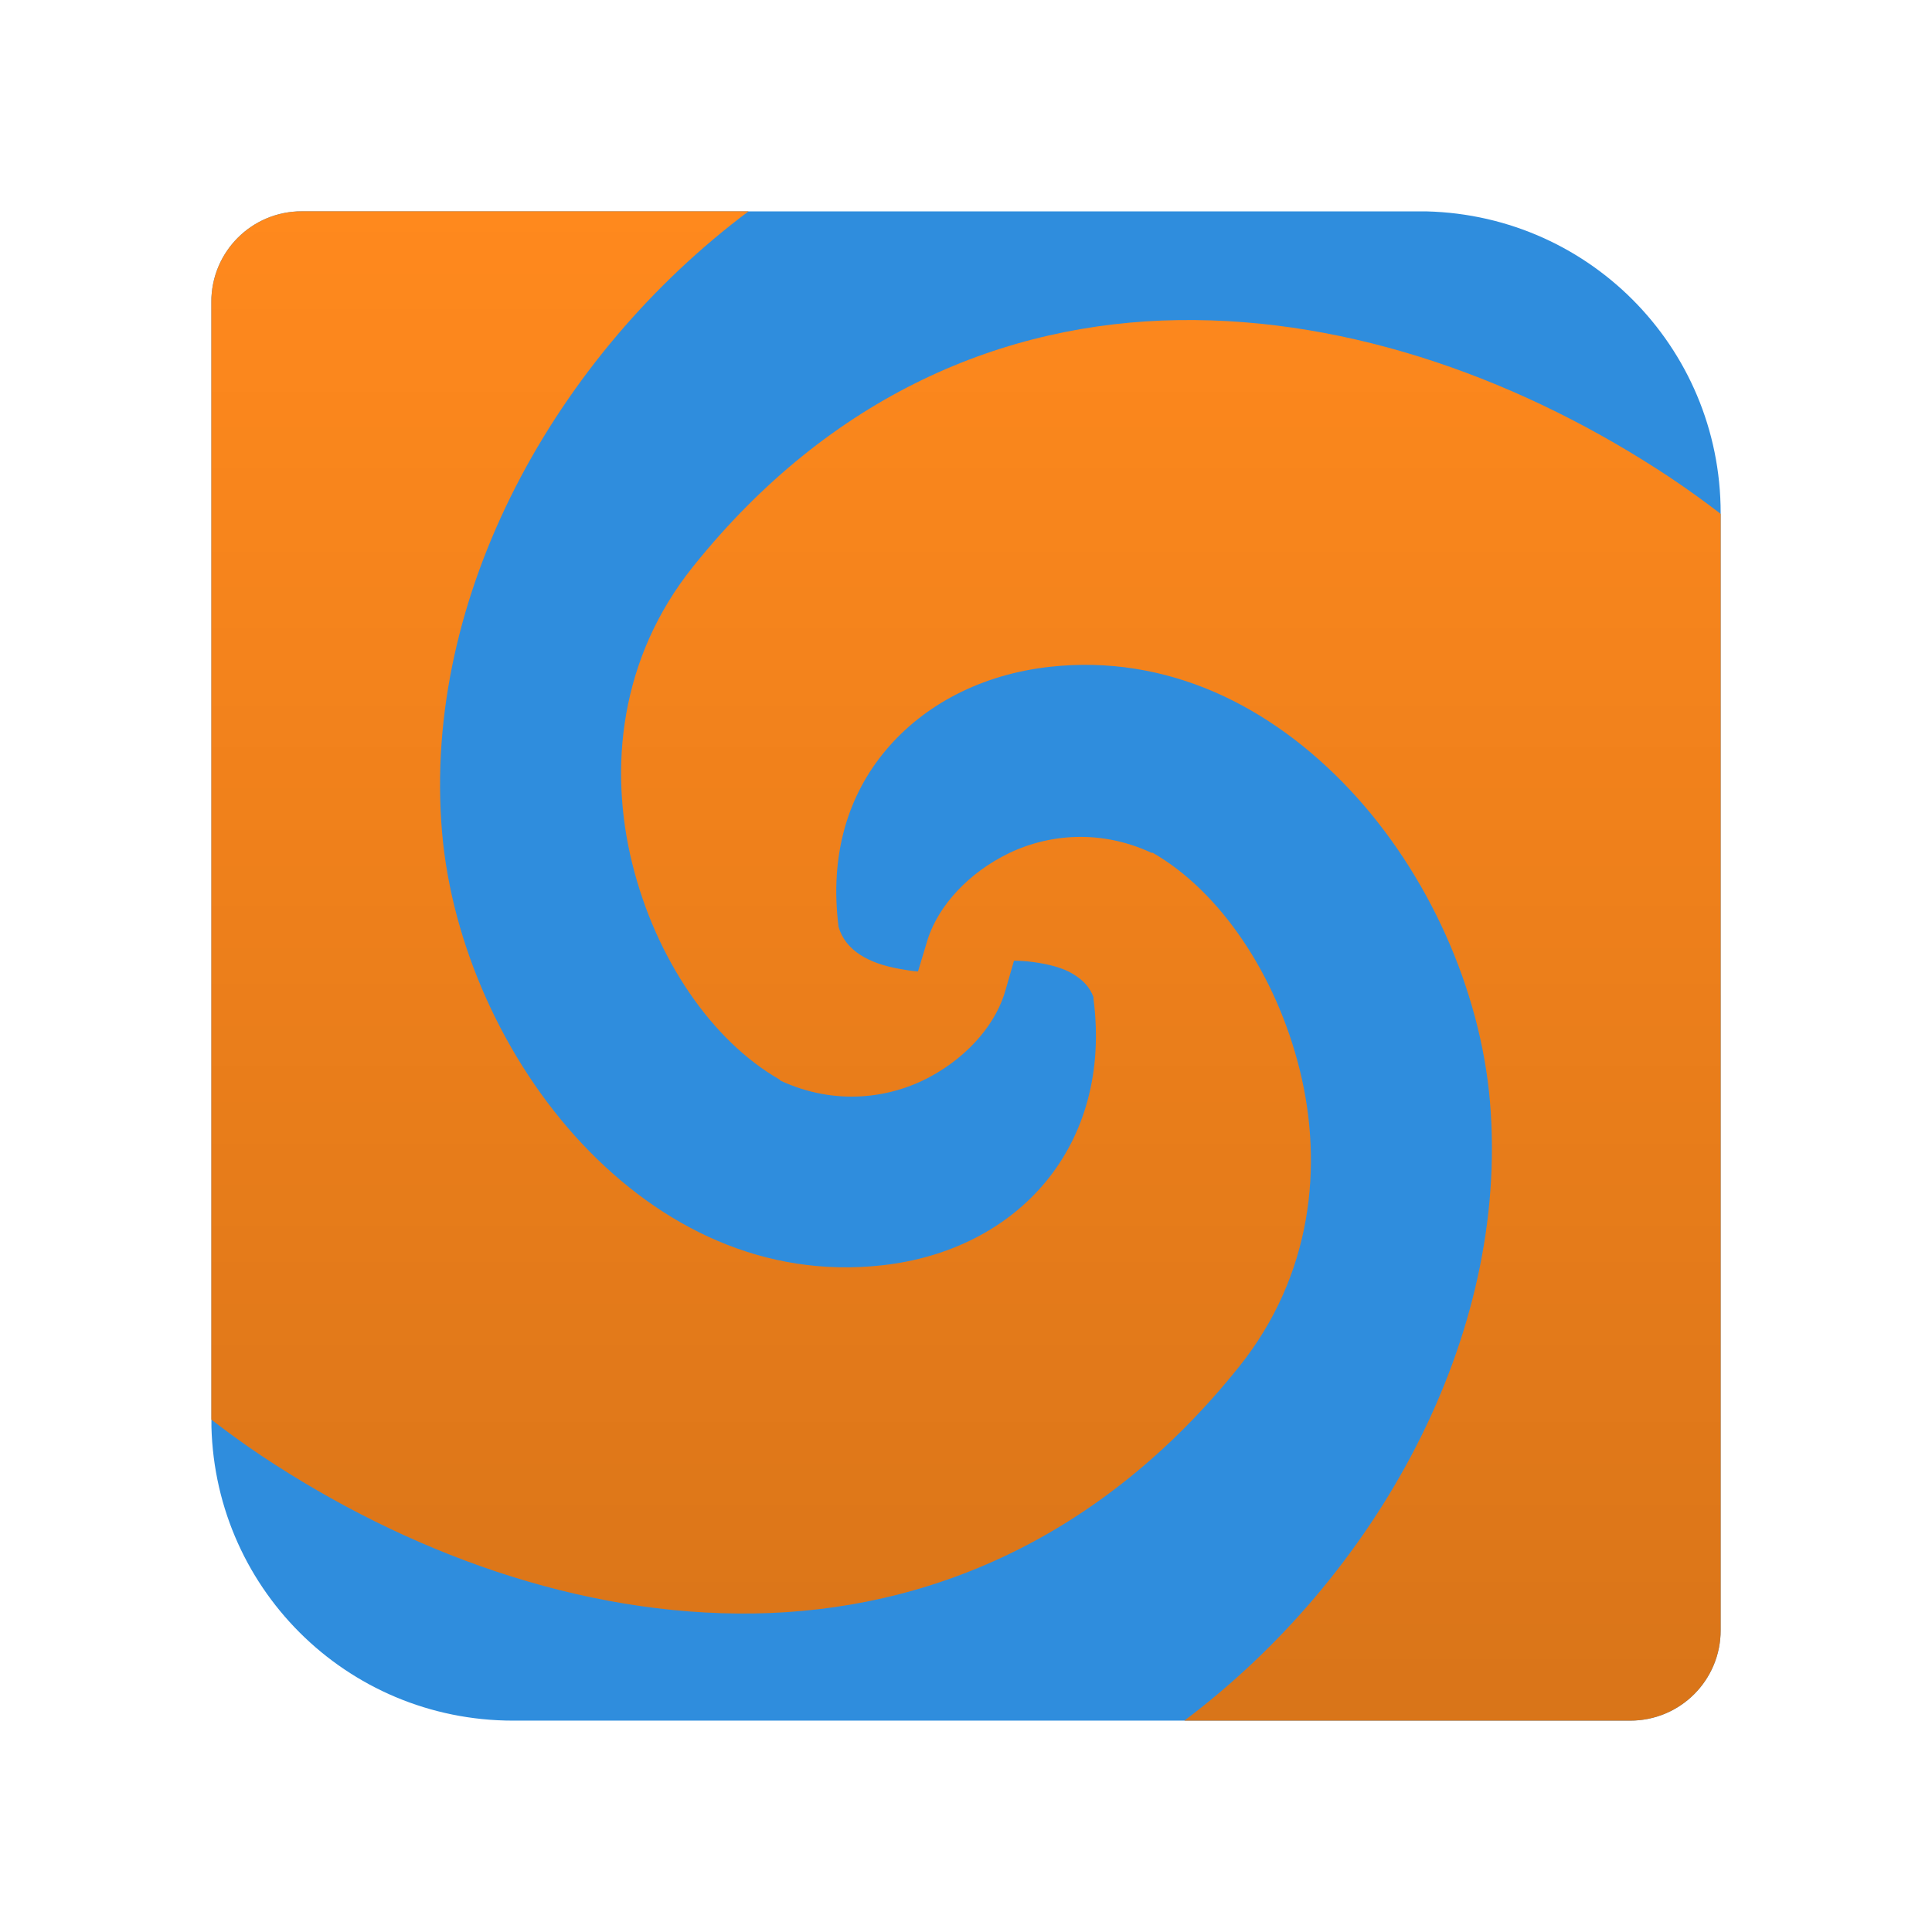
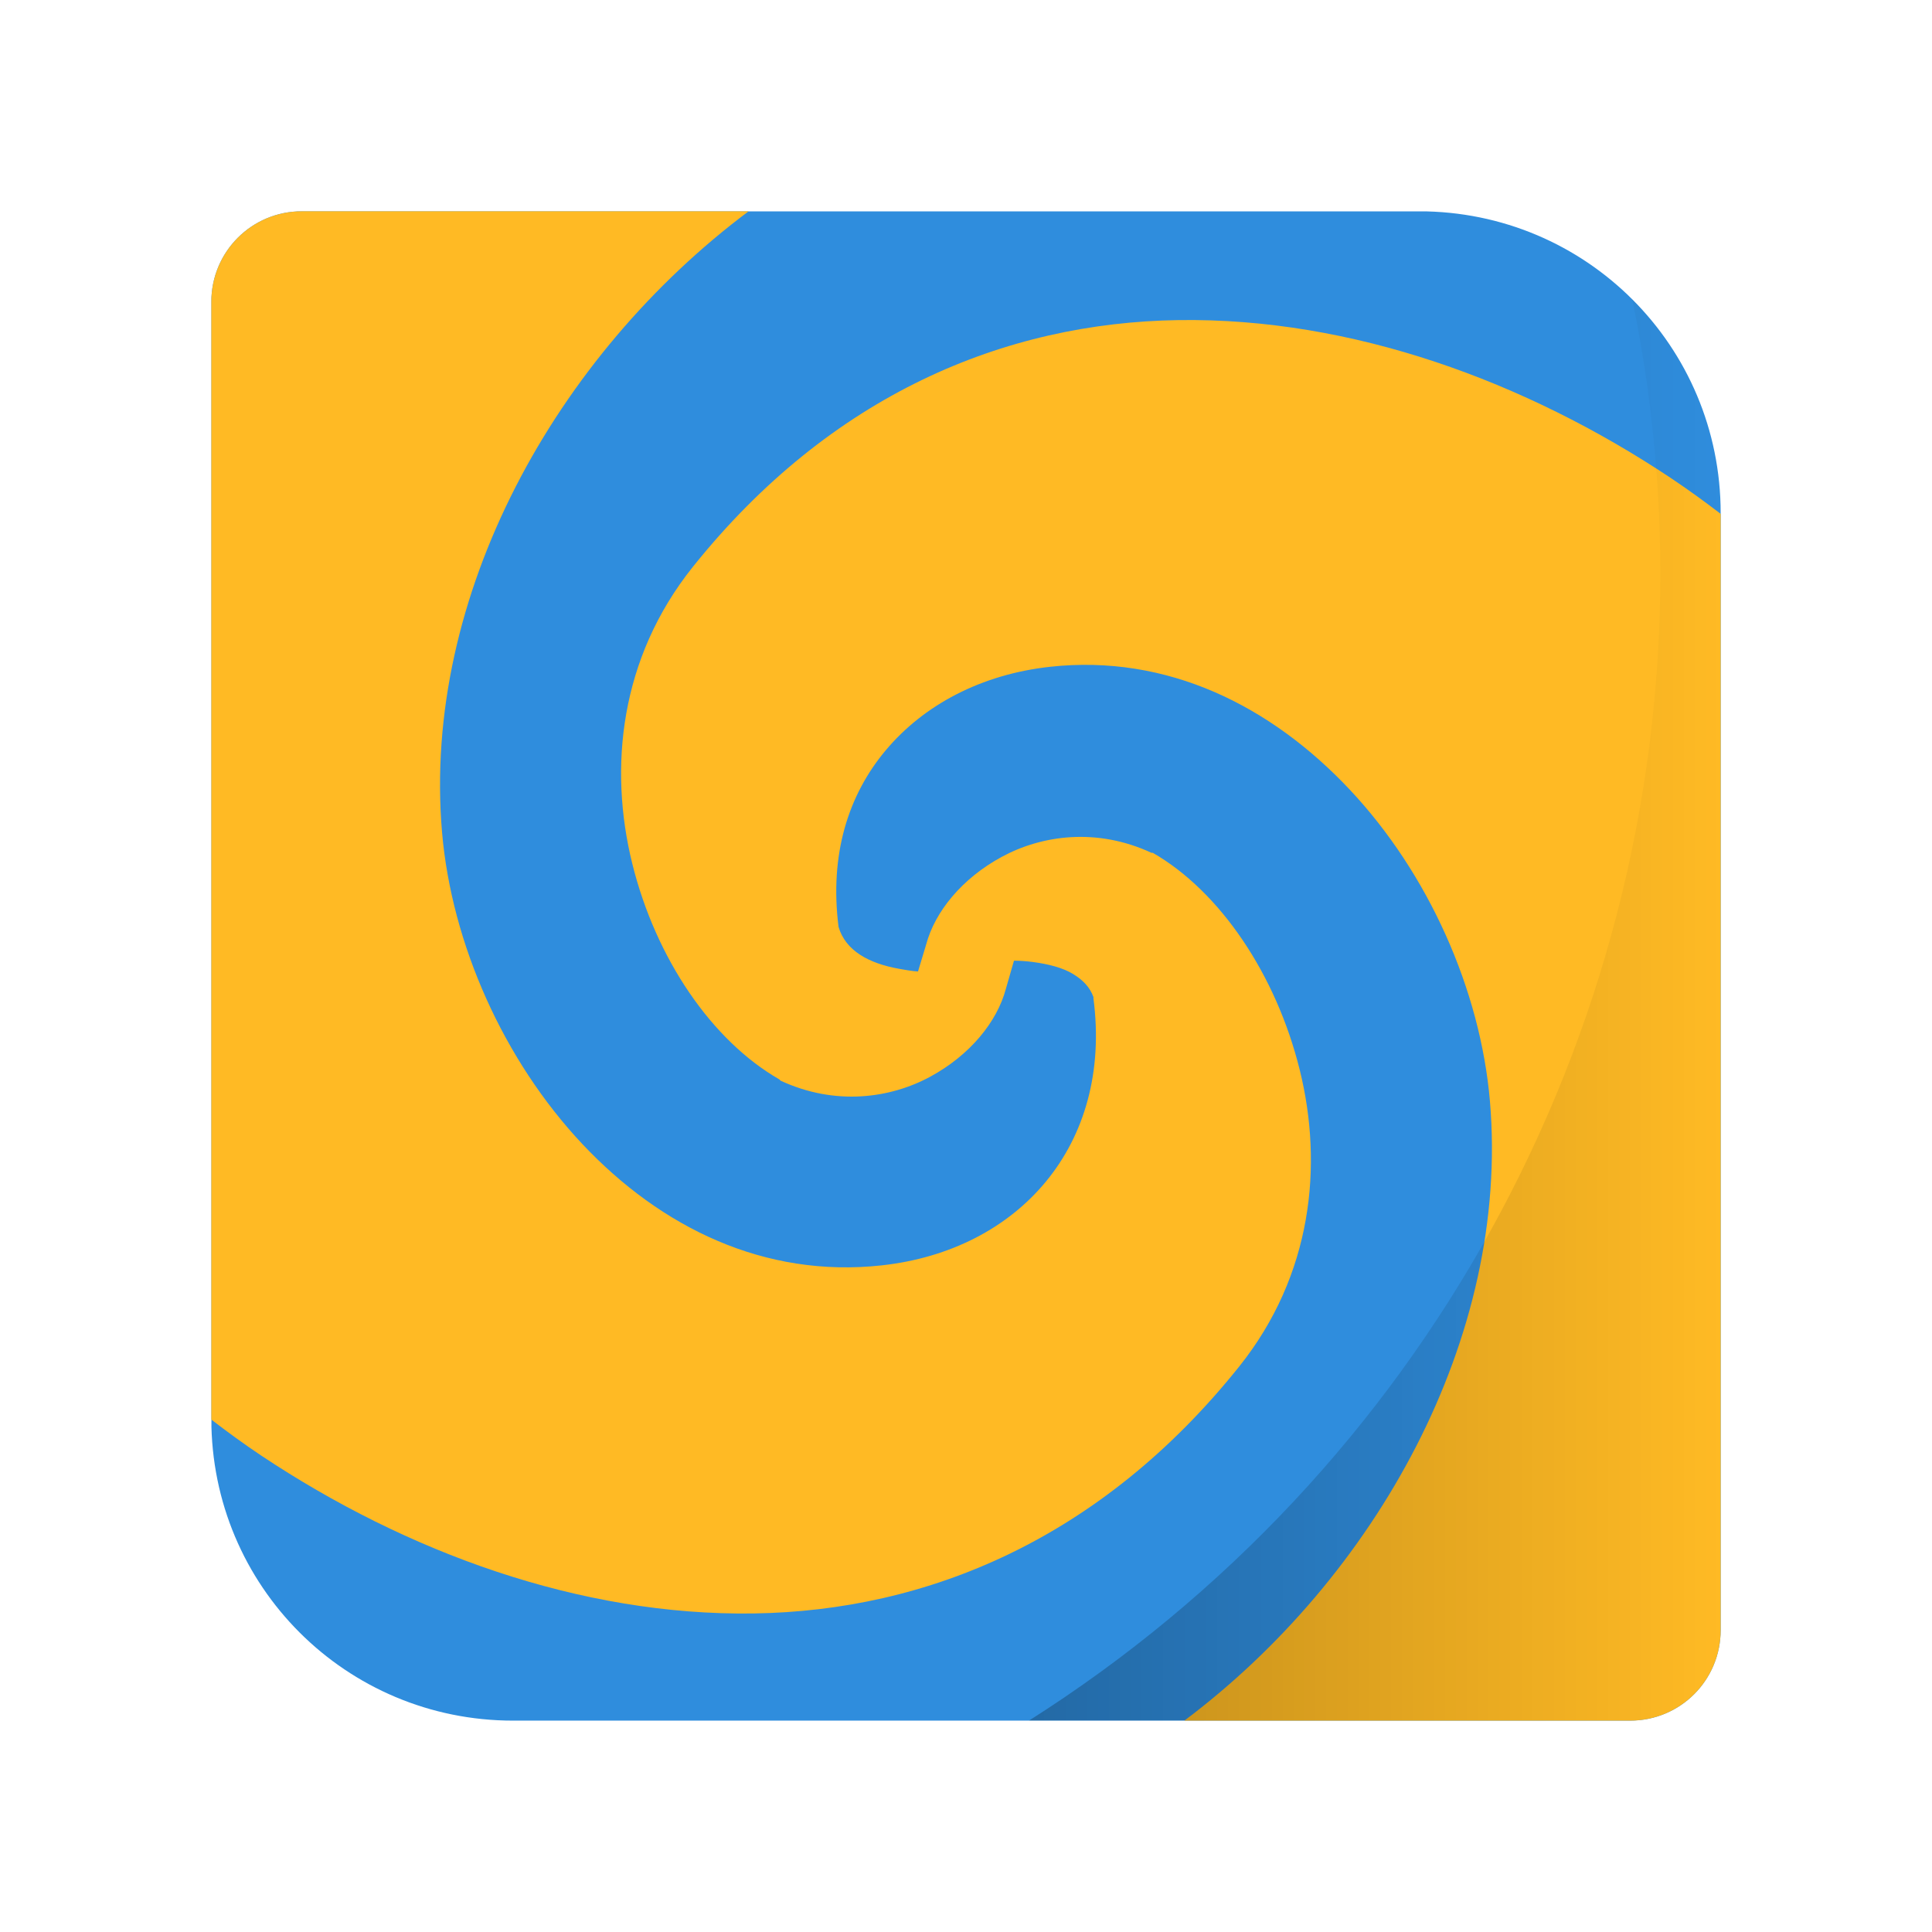
<svg xmlns="http://www.w3.org/2000/svg" xmlns:xlink="http://www.w3.org/1999/xlink" width="64" height="64" viewBox="0 0 16.933 16.933" version="1.1" id="svg4572">
  <defs id="defs4566">
-     <linearGradient id="linearGradient861">
-       <stop style="stop-color:#000000;stop-opacity:1;" offset="0" id="stop857" />
-       <stop style="stop-color:#000000;stop-opacity:0;" offset="1" id="stop859" />
+     <linearGradient id="linearGradient839">
+       <stop style="stop-color:#000000;stop-opacity:1;" offset="0" id="stop835" />
+       <stop style="stop-color:#000000;stop-opacity:0;" offset="1" id="stop837" />
    </linearGradient>
-     <linearGradient xlink:href="#linearGradient861" id="linearGradient863" x1="24.625" y1="296.26" x2="24.625" y2="281.443" gradientUnits="userSpaceOnUse" />
    <clipPath clipPathUnits="userSpaceOnUse" id="clipPath876">
      <path style="opacity:1;fill:#2196f3;fill-opacity:1;stroke:none;stroke-width:0.236;stroke-linecap:round;stroke-linejoin:round;stroke-miterlimit:4;stroke-dasharray:none;stroke-opacity:0.098;paint-order:markers stroke fill" d="m 18.106,281.443 c -0.493,0 -0.889,0.397 -0.889,0.889 v 2.074 4.445 4.445 c 0,1.642 1.322,2.963 2.963,2.963 h 4.445 4.445 2.074 c 0.493,0 0.889,-0.397 0.889,-0.889 v -2.074 -4.445 -4.445 c 0,-1.642 -1.322,-2.963 -2.963,-2.963 h -4.445 -4.445 z" id="path878" />
    </clipPath>
+     <linearGradient xlink:href="#linearGradient839" id="linearGradient841" x1="34.08" y1="32" x2="57" y2="32" gradientUnits="userSpaceOnUse" />
  </defs>
  <g id="layer1" transform="translate(0,-280.0667)">
    <g id="g841" transform="matrix(0.8928572,0,0,0.8928572,-13.52013,30.6302)" style="stroke-width:1.12" clip-path="url(#clipPath876)">
      <rect id="rect4" x="-296.26" y="-32.034" width="14.816" height="14.816" ry="0.741" rx="0.741" transform="matrix(0,-1,-1,0,0,0)" style="fill:#2f8ddd;fill-opacity:1;stroke-width:0.296" />
-       <path id="path6" d="m 17.958,281.443 c -0.41,0 -0.741,0.33 -0.741,0.741 v 11.12 c 0.159,0.122 0.322,0.241 0.491,0.354 1.425,0.948 3.127,1.574 4.832,1.549 1.705,-0.025 3.413,-0.732 4.766,-2.423 0.719,-0.899 0.827,-1.976 0.595,-2.913 -0.232,-0.937 -0.783,-1.752 -1.443,-2.131 h -0.013 c -0.539,-0.25 -1.078,-0.172 -1.469,0.04 -0.391,0.212 -0.656,0.538 -0.742,0.86 l -0.08,0.265 c -0.061,-0.003 -0.126,-0.016 -0.185,-0.026 -0.302,-0.054 -0.526,-0.179 -0.595,-0.411 -0.09,-0.712 0.095,-1.295 0.463,-1.734 0.373,-0.445 0.938,-0.746 1.615,-0.82 1.149,-0.125 2.165,0.382 2.939,1.205 0.773,0.822 1.283,1.966 1.377,3.058 0.199,2.326 -1.125,4.676 -3.002,6.084 h 4.526 c 0.411,0 0.741,-0.33 0.741,-0.741 v -11.107 c -0.159,-0.122 -0.322,-0.24 -0.491,-0.353 -1.425,-0.948 -3.127,-1.574 -4.832,-1.549 -1.705,0.025 -3.413,0.732 -4.766,2.422 -0.719,0.899 -0.827,1.976 -0.595,2.913 0.232,0.937 0.783,1.739 1.443,2.118 l 0.013,0.013 c 0.539,0.25 1.078,0.173 1.469,-0.039 0.391,-0.212 0.656,-0.539 0.742,-0.861 l 0.08,-0.278 c 0.064,7.4e-4 0.123,0.005 0.185,0.013 0.151,0.02 0.295,0.056 0.397,0.119 0.094,0.058 0.162,0.126 0.198,0.225 0.002,0.003 -0.002,0.01 0,0.013 0.189,1.442 -0.735,2.474 -2.078,2.621 -1.149,0.126 -2.165,-0.369 -2.939,-1.191 -0.773,-0.822 -1.283,-1.966 -1.377,-3.058 -0.2,-2.333 1.126,-4.69 3.009,-6.098 h -4.533 z" style="fill:#ff891d;fill-opacity:1;fill-rule:evenodd;stroke-width:0.296" />
-       <path style="fill:url(#linearGradient863);fill-opacity:1;fill-rule:evenodd;stroke-width:0.296;opacity:0.15" d="m 17.958,281.443 c -0.41,0 -0.741,0.33 -0.741,0.741 v 11.12 c 0.159,0.122 0.322,0.241 0.491,0.354 1.425,0.948 3.127,1.574 4.832,1.549 1.705,-0.025 3.413,-0.732 4.766,-2.423 0.719,-0.899 0.827,-1.976 0.595,-2.913 -0.232,-0.937 -0.783,-1.752 -1.443,-2.131 h -0.013 c -0.539,-0.25 -1.078,-0.172 -1.469,0.04 -0.391,0.212 -0.656,0.538 -0.742,0.86 l -0.08,0.265 c -0.061,-0.003 -0.126,-0.016 -0.185,-0.026 -0.302,-0.054 -0.526,-0.179 -0.595,-0.411 -0.09,-0.712 0.095,-1.295 0.463,-1.734 0.373,-0.445 0.938,-0.746 1.615,-0.82 1.149,-0.125 2.165,0.382 2.939,1.205 0.773,0.822 1.283,1.966 1.377,3.058 0.199,2.326 -1.125,4.676 -3.002,6.084 h 4.526 c 0.411,0 0.741,-0.33 0.741,-0.741 v -11.107 c -0.159,-0.122 -0.322,-0.24 -0.491,-0.353 -1.425,-0.948 -3.127,-1.574 -4.832,-1.549 -1.705,0.025 -3.413,0.732 -4.766,2.422 -0.719,0.899 -0.827,1.976 -0.595,2.913 0.232,0.937 0.783,1.739 1.443,2.118 l 0.013,0.013 c 0.539,0.25 1.078,0.173 1.469,-0.039 0.391,-0.212 0.656,-0.539 0.742,-0.861 l 0.08,-0.278 c 0.064,7.4e-4 0.123,0.005 0.185,0.013 0.151,0.02 0.295,0.056 0.397,0.119 0.094,0.058 0.162,0.126 0.198,0.225 0.002,0.003 -0.002,0.01 0,0.013 0.189,1.442 -0.735,2.474 -2.078,2.621 -1.149,0.126 -2.165,-0.369 -2.939,-1.191 -0.773,-0.822 -1.283,-1.966 -1.377,-3.058 -0.2,-2.333 1.126,-4.69 3.009,-6.098 h -4.533 z" id="path847" />
+       <path id="path6" d="m 17.958,281.443 c -0.41,0 -0.741,0.33 -0.741,0.741 v 11.12 c 0.159,0.122 0.322,0.241 0.491,0.354 1.425,0.948 3.127,1.574 4.832,1.549 1.705,-0.025 3.413,-0.732 4.766,-2.423 0.719,-0.899 0.827,-1.976 0.595,-2.913 -0.232,-0.937 -0.783,-1.752 -1.443,-2.131 h -0.013 c -0.539,-0.25 -1.078,-0.172 -1.469,0.04 -0.391,0.212 -0.656,0.538 -0.742,0.86 l -0.08,0.265 c -0.061,-0.003 -0.126,-0.016 -0.185,-0.026 -0.302,-0.054 -0.526,-0.179 -0.595,-0.411 -0.09,-0.712 0.095,-1.295 0.463,-1.734 0.373,-0.445 0.938,-0.746 1.615,-0.82 1.149,-0.125 2.165,0.382 2.939,1.205 0.773,0.822 1.283,1.966 1.377,3.058 0.199,2.326 -1.125,4.676 -3.002,6.084 h 4.526 c 0.411,0 0.741,-0.33 0.741,-0.741 v -11.107 c -0.159,-0.122 -0.322,-0.24 -0.491,-0.353 -1.425,-0.948 -3.127,-1.574 -4.832,-1.549 -1.705,0.025 -3.413,0.732 -4.766,2.422 -0.719,0.899 -0.827,1.976 -0.595,2.913 0.232,0.937 0.783,1.739 1.443,2.118 l 0.013,0.013 c 0.539,0.25 1.078,0.173 1.469,-0.039 0.391,-0.212 0.656,-0.539 0.742,-0.861 l 0.08,-0.278 c 0.064,7.4e-4 0.123,0.005 0.185,0.013 0.151,0.02 0.295,0.056 0.397,0.119 0.094,0.058 0.162,0.126 0.198,0.225 0.002,0.003 -0.002,0.01 0,0.013 0.189,1.442 -0.735,2.474 -2.078,2.621 -1.149,0.126 -2.165,-0.369 -2.939,-1.191 -0.773,-0.822 -1.283,-1.966 -1.377,-3.058 -0.2,-2.333 1.126,-4.69 3.009,-6.098 h -4.533 z" style="fill:#ffba24;fill-opacity:1;fill-rule:evenodd;stroke-width:0.296" />
+       <path style="fill:url(#linearGradient841);fill-opacity:1;stroke-width:1;opacity:0.25" d="M 53.367 7 A 45 45 0 0 1 55 19 A 45 45 0 0 1 34.08 57 L 54.5 57 C 55.885 57 57 55.885 57 54.5 L 57 9.5 C 57 8.115 55.885 7 54.5 7 L 53.367 7 z " transform="matrix(0.2963333,0,0,0.2963333,15.14254,279.3688)" id="rect830" />
    </g>
  </g>
</svg>
